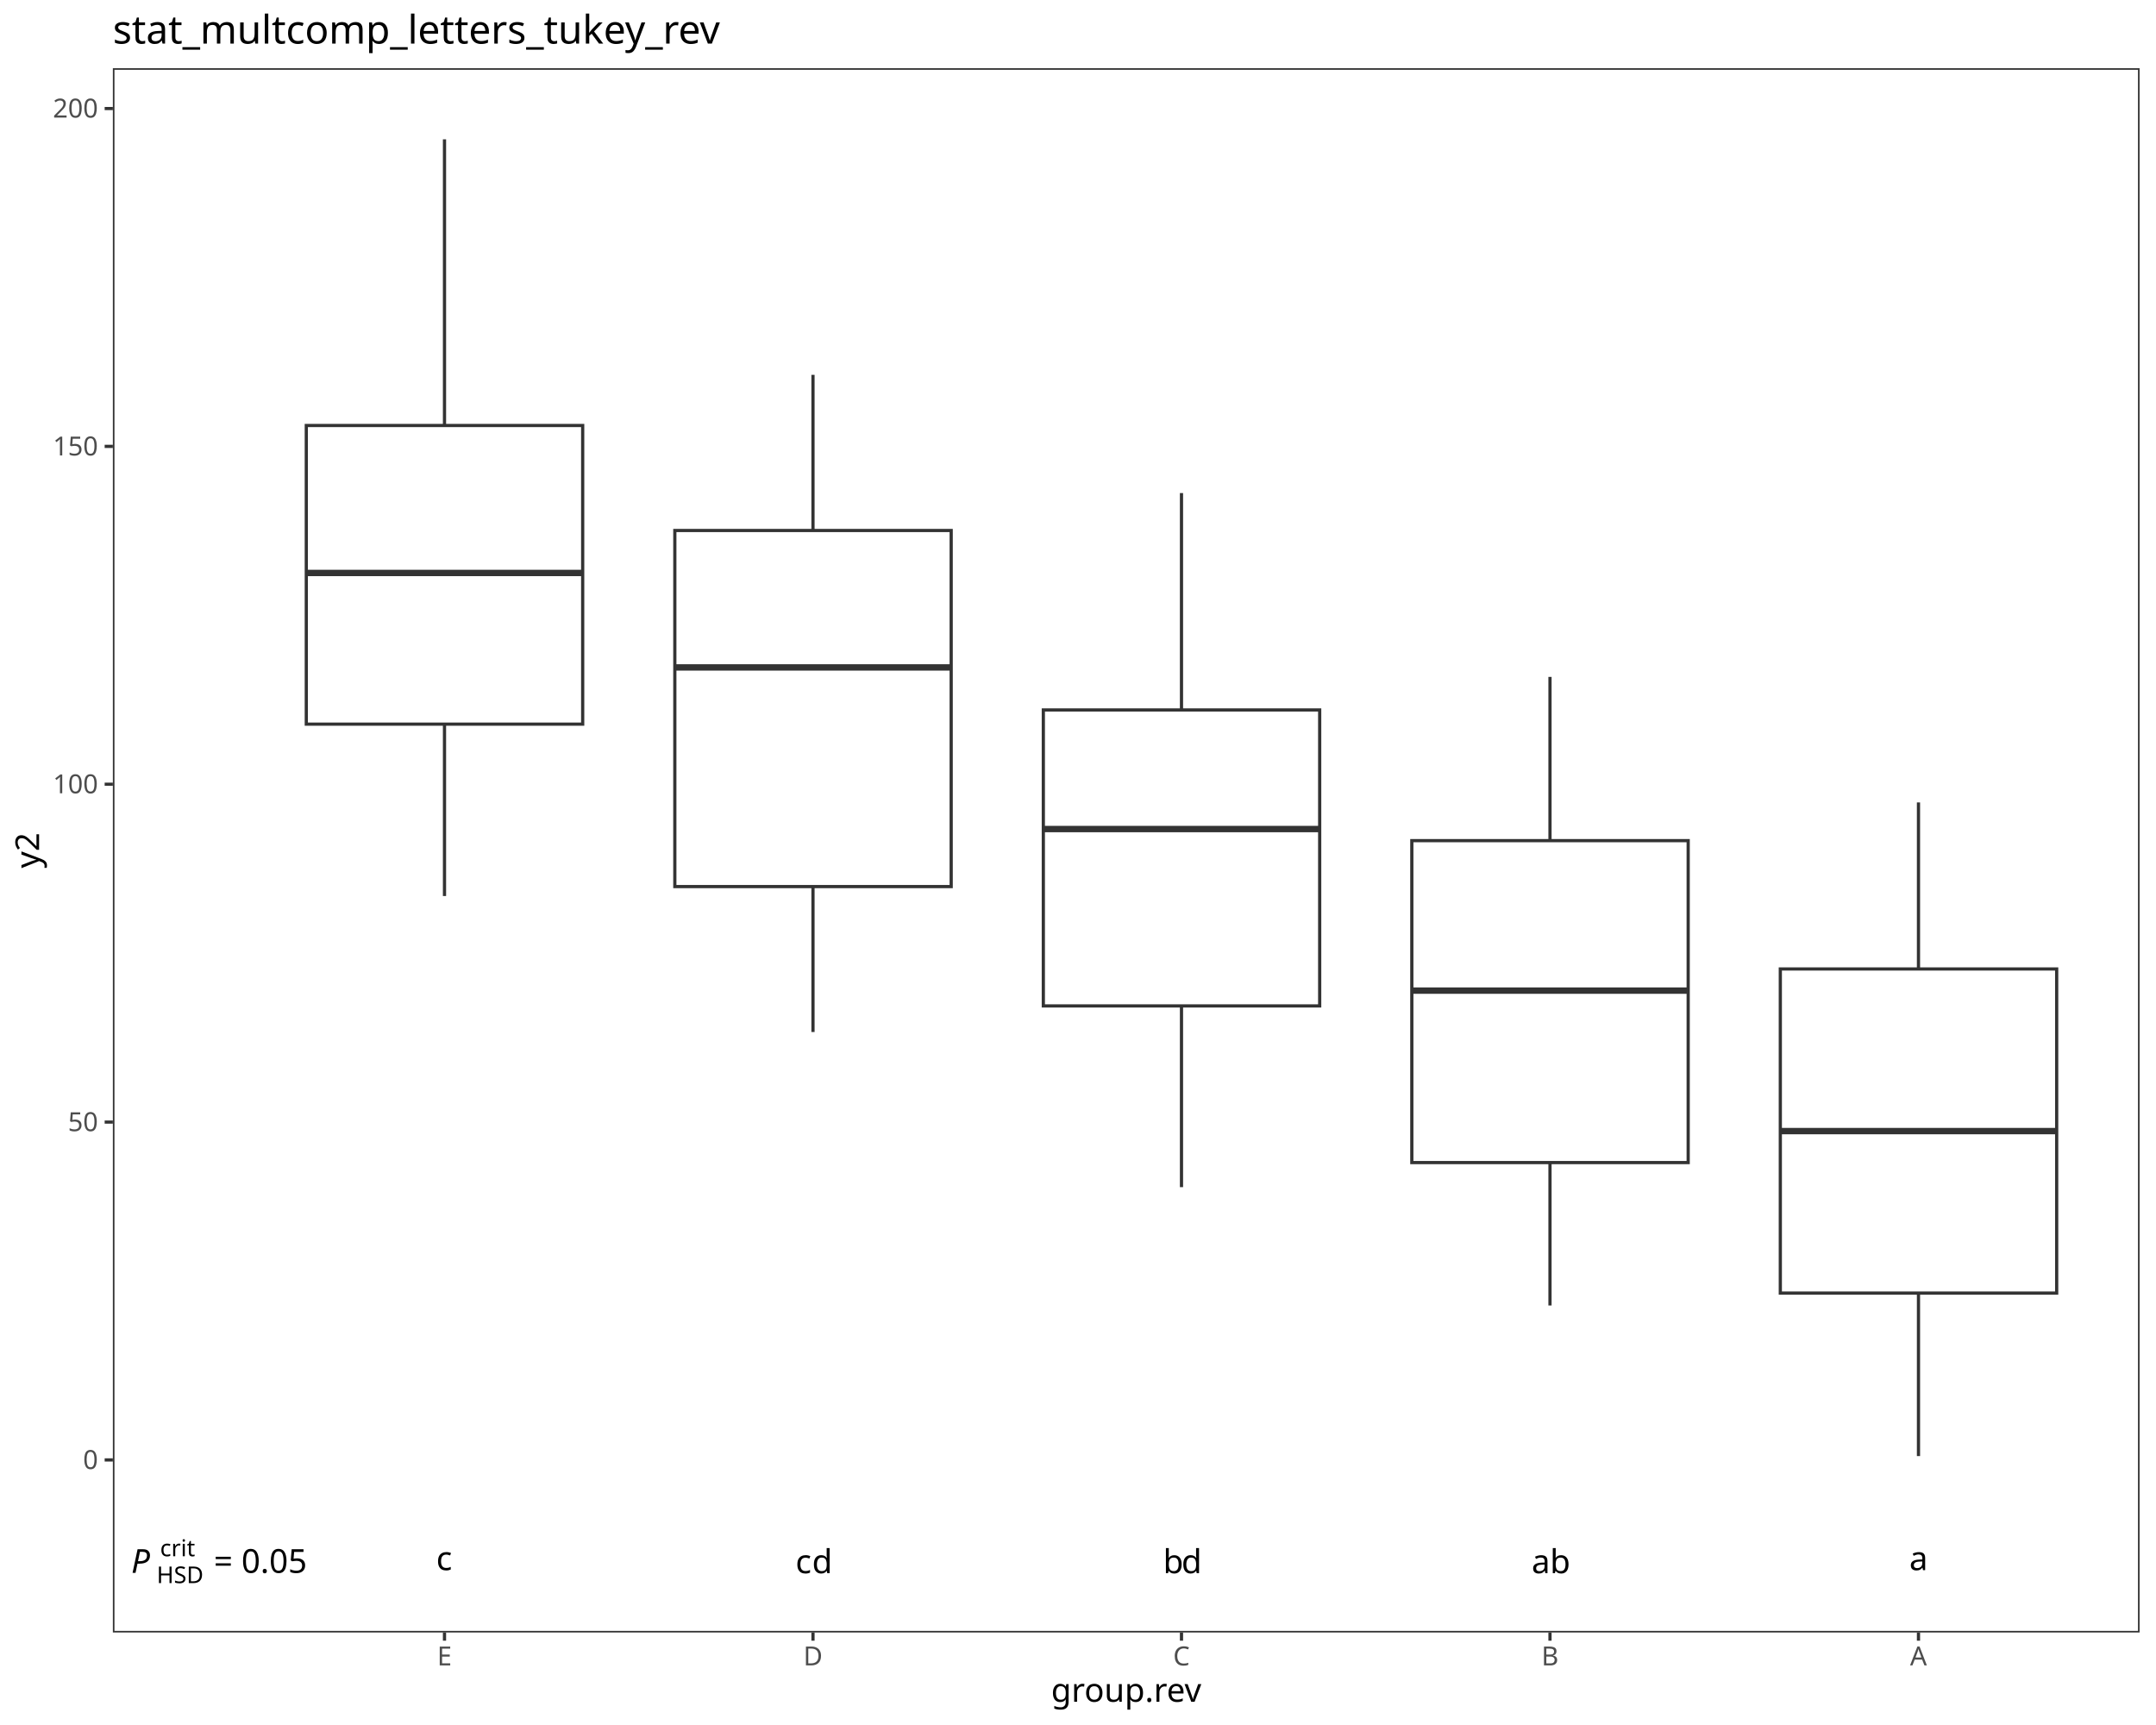
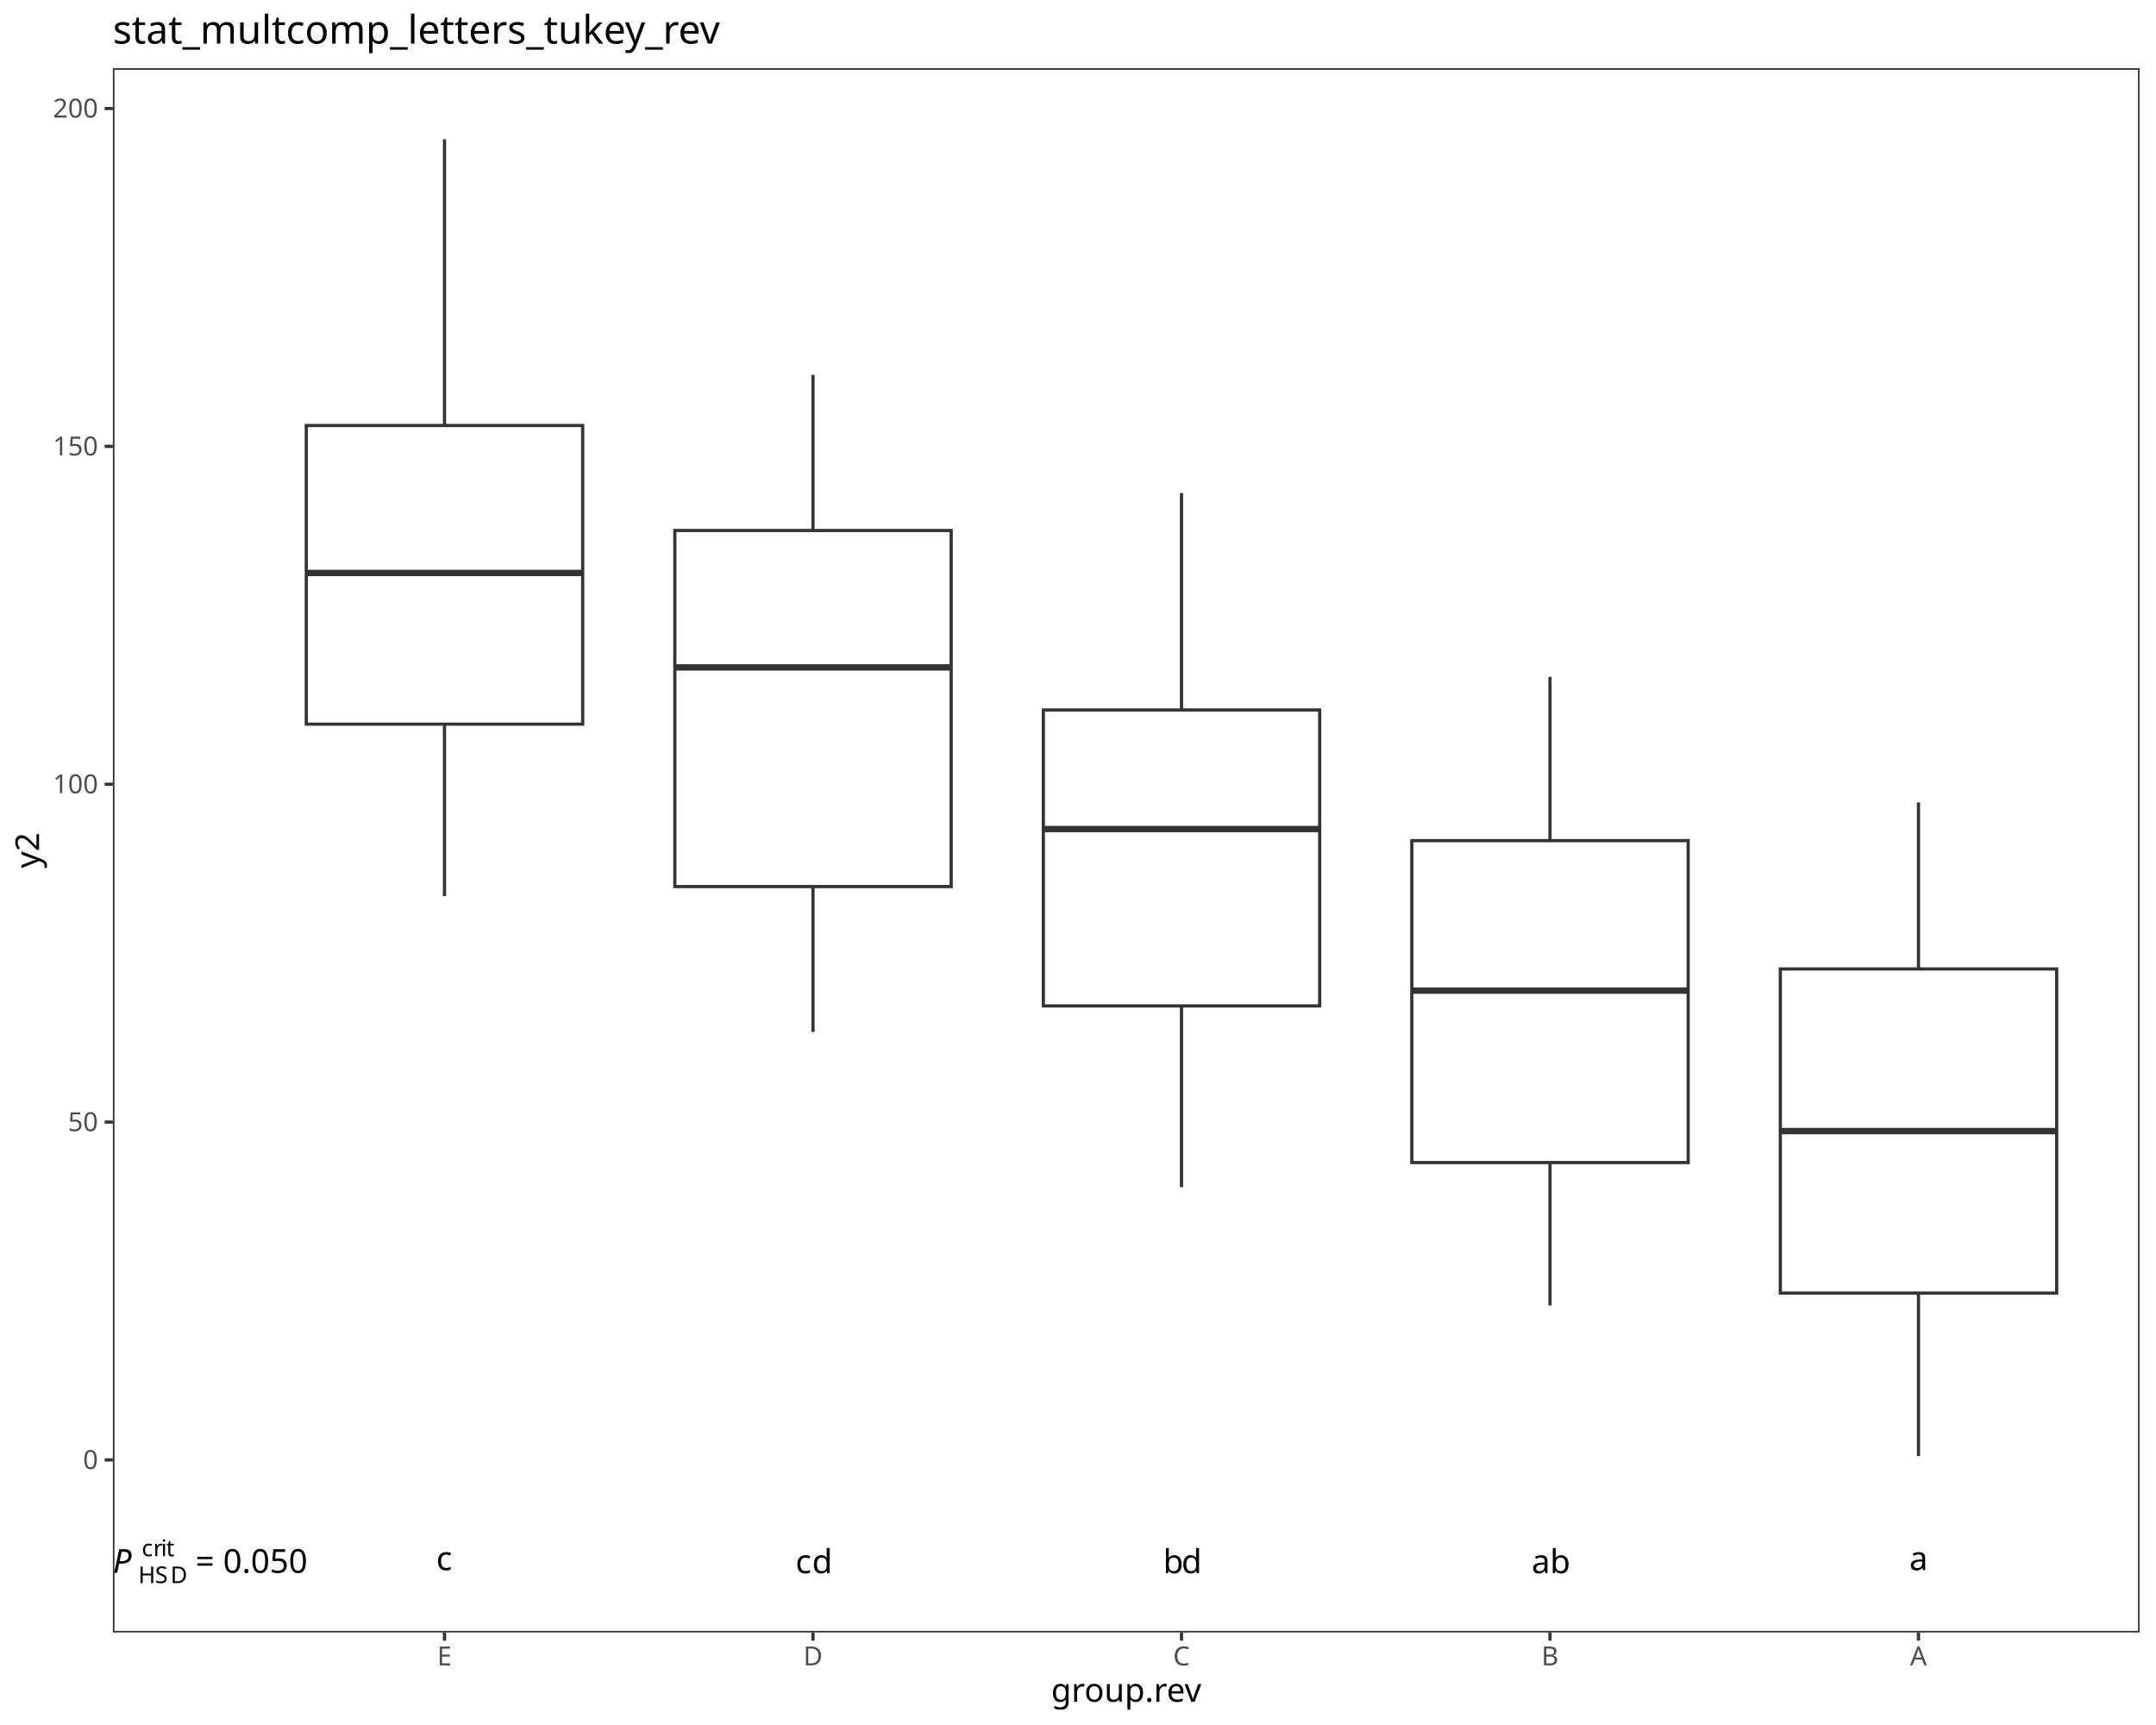
<svg xmlns="http://www.w3.org/2000/svg" class="svglite" data-engine-version="2.0" width="720.00pt" height="576.00pt" viewBox="0 0 720.00 576.00">
  <defs>
    <style type="text/css">
    .svglite line, .svglite polyline, .svglite polygon, .svglite path, .svglite rect, .svglite circle {
      fill: none;
      stroke: #000000;
      stroke-linecap: round;
      stroke-linejoin: round;
      stroke-miterlimit: 10.00;
    }
  </style>
  </defs>
  <rect width="100%" height="100%" style="stroke: none; fill: #FFFFFF;" />
  <defs>
    <clipPath id="cpMC4wMHw3MjAuMDB8MC4wMHw1NzYuMDA=">
      <rect x="0.00" y="0.00" width="720.00" height="576.00" />
    </clipPath>
  </defs>
  <g clip-path="url(#cpMC4wMHw3MjAuMDB8MC4wMHw1NzYuMDA=)">
    <rect x="0.00" y="0.00" width="720.00" height="576.00" style="stroke-width: 1.07; stroke: #FFFFFF; fill: #FFFFFF;" />
  </g>
  <defs>
    <clipPath id="cpMzcuNjl8NzE0LjUyfDIyLjc4fDU0NS4xMQ==">
      <rect x="37.69" y="22.78" width="676.83" height="522.33" />
    </clipPath>
  </defs>
  <g clip-path="url(#cpMzcuNjl8NzE0LjUyfDIyLjc4fDU0NS4xMQ==)">
    <rect x="37.69" y="22.78" width="676.83" height="522.33" style="stroke-width: 1.07; stroke: none; fill: #FFFFFF;" />
    <line x1="148.44" y1="142.08" x2="148.44" y2="46.53" style="stroke-width: 1.07; stroke: #333333; stroke-linecap: butt;" />
    <line x1="148.44" y1="241.80" x2="148.44" y2="299.20" style="stroke-width: 1.07; stroke: #333333; stroke-linecap: butt;" />
    <polygon points="102.29,142.08 102.29,241.80 194.59,241.80 194.59,142.08 102.29,142.08 " style="stroke-width: 1.07; stroke: #333333; stroke-linecap: butt; stroke-linejoin: miter; fill: #FFFFFF;" />
    <line x1="102.29" y1="191.32" x2="194.59" y2="191.32" style="stroke-width: 2.13; stroke: #333333; stroke-linecap: butt; stroke-linejoin: miter;" />
    <line x1="271.50" y1="177.14" x2="271.50" y2="125.16" style="stroke-width: 1.07; stroke: #333333; stroke-linecap: butt;" />
    <line x1="271.50" y1="296.04" x2="271.50" y2="344.61" style="stroke-width: 1.07; stroke: #333333; stroke-linecap: butt;" />
    <polygon points="225.36,177.14 225.36,296.04 317.65,296.04 317.65,177.14 225.36,177.14 " style="stroke-width: 1.07; stroke: #333333; stroke-linecap: butt; stroke-linejoin: miter; fill: #FFFFFF;" />
    <line x1="225.36" y1="222.86" x2="317.65" y2="222.86" style="stroke-width: 2.13; stroke: #333333; stroke-linecap: butt; stroke-linejoin: miter;" />
    <line x1="394.56" y1="237.06" x2="394.56" y2="164.64" style="stroke-width: 1.07; stroke: #333333; stroke-linecap: butt;" />
    <line x1="394.56" y1="335.89" x2="394.56" y2="396.40" style="stroke-width: 1.07; stroke: #333333; stroke-linecap: butt;" />
    <polygon points="348.42,237.06 348.42,335.89 440.71,335.89 440.71,237.06 348.42,237.06 " style="stroke-width: 1.07; stroke: #333333; stroke-linecap: butt; stroke-linejoin: miter; fill: #FFFFFF;" />
    <line x1="348.42" y1="276.83" x2="440.71" y2="276.83" style="stroke-width: 2.13; stroke: #333333; stroke-linecap: butt; stroke-linejoin: miter;" />
    <line x1="517.62" y1="280.70" x2="517.62" y2="226.02" style="stroke-width: 1.07; stroke: #333333; stroke-linecap: butt;" />
    <line x1="517.62" y1="388.20" x2="517.62" y2="435.91" style="stroke-width: 1.07; stroke: #333333; stroke-linecap: butt;" />
    <polygon points="471.48,280.70 471.48,388.20 563.77,388.20 563.77,280.70 471.48,280.70 " style="stroke-width: 1.07; stroke: #333333; stroke-linecap: butt; stroke-linejoin: miter; fill: #FFFFFF;" />
    <line x1="471.48" y1="330.78" x2="563.77" y2="330.78" style="stroke-width: 2.13; stroke: #333333; stroke-linecap: butt; stroke-linejoin: miter;" />
    <line x1="640.68" y1="323.55" x2="640.68" y2="267.93" style="stroke-width: 1.07; stroke: #333333; stroke-linecap: butt;" />
    <line x1="640.68" y1="431.78" x2="640.68" y2="486.20" style="stroke-width: 1.07; stroke: #333333; stroke-linecap: butt;" />
    <polygon points="594.54,323.55 594.54,431.78 686.83,431.78 686.83,323.55 594.54,323.55 " style="stroke-width: 1.07; stroke: #333333; stroke-linecap: butt; stroke-linejoin: miter; fill: #FFFFFF;" />
    <line x1="594.54" y1="377.69" x2="686.83" y2="377.69" style="stroke-width: 2.13; stroke: #333333; stroke-linecap: butt; stroke-linejoin: miter;" />
-     <text x="37.69" y="525.20" style="font-size: 11.04px; font-family: sans;" textLength="6.13px" lengthAdjust="spacingAndGlyphs">  </text>
-     <text x="43.82" y="525.20" style="font-size: 11.04px; font-style: italic; font-family: sans;" textLength="7.37px" lengthAdjust="spacingAndGlyphs">P</text>
-     <text x="52.33" y="528.62" style="font-size: 7.73px; font-family: sans;" textLength="16.32px" lengthAdjust="spacingAndGlyphs">HSD</text>
-     <text x="53.47" y="519.65" style="font-size: 7.73px; font-family: sans;" textLength="10.30px" lengthAdjust="spacingAndGlyphs">crit</text>
-     <text x="68.65" y="525.20" style="font-size: 11.04px; font-family: sans;" textLength="2.76px" lengthAdjust="spacingAndGlyphs"> </text>
-     <text x="71.41" y="525.20" style="font-size: 11.04px; font-family: sans;" textLength="6.45px" lengthAdjust="spacingAndGlyphs">=</text>
-     <text x="77.86" y="525.20" style="font-size: 11.04px; font-family: sans;" textLength="2.76px" lengthAdjust="spacingAndGlyphs"> </text>
-     <text x="80.62" y="525.20" style="font-size: 11.04px; font-family: sans;" textLength="21.49px" lengthAdjust="spacingAndGlyphs">0.05</text>
+     <text x="37.69" y="525.20" style="font-size: 11.04px; font-style: italic; font-family: sans;" textLength="7.37px" lengthAdjust="spacingAndGlyphs">P</text>
+     <text x="46.19" y="528.62" style="font-size: 7.73px; font-family: sans;" textLength="5.58px" lengthAdjust="spacingAndGlyphs">H</text>
+     <text x="51.78" y="528.62" style="font-size: 7.73px; font-family: sans;" textLength="5.16px" lengthAdjust="spacingAndGlyphs">S</text>
+     <text x="56.93" y="528.62" style="font-size: 7.73px; font-family: sans;" textLength="5.58px" lengthAdjust="spacingAndGlyphs">D</text>
+     <text x="47.33" y="519.65" style="font-size: 7.73px; font-family: sans;" textLength="3.87px" lengthAdjust="spacingAndGlyphs">c</text>
+     <text x="51.20" y="519.65" style="font-size: 7.73px; font-family: sans;" textLength="2.57px" lengthAdjust="spacingAndGlyphs">r</text>
+     <text x="53.77" y="519.65" style="font-size: 7.73px; font-family: sans;" textLength="1.72px" lengthAdjust="spacingAndGlyphs">i</text>
+     <text x="55.49" y="519.65" style="font-size: 7.73px; font-family: sans;" textLength="2.15px" lengthAdjust="spacingAndGlyphs">t</text>
+     <text x="62.51" y="525.20" style="font-size: 11.04px; font-family: sans;" textLength="2.76px" lengthAdjust="spacingAndGlyphs"> </text>
+     <text x="65.28" y="525.20" style="font-size: 11.04px; font-family: sans;" textLength="6.45px" lengthAdjust="spacingAndGlyphs">=</text>
+     <text x="71.73" y="525.20" style="font-size: 11.04px; font-family: sans;" textLength="2.76px" lengthAdjust="spacingAndGlyphs"> </text>
+     <text x="74.49" y="525.20" style="font-size: 11.04px; font-family: sans;" textLength="27.63px" lengthAdjust="spacingAndGlyphs">0.050</text>
    <text x="145.68" y="524.29" style="font-size: 11.04px; font-family: sans;" textLength="5.52px" lengthAdjust="spacingAndGlyphs">c</text>
    <text x="265.67" y="525.32" style="font-size: 11.04px; font-family: sans;" textLength="5.52px" lengthAdjust="spacingAndGlyphs">c</text>
    <text x="271.19" y="525.32" style="font-size: 11.04px; font-family: sans;" textLength="6.14px" lengthAdjust="spacingAndGlyphs">d</text>
    <text x="388.42" y="525.32" style="font-size: 11.04px; font-family: sans;" textLength="6.14px" lengthAdjust="spacingAndGlyphs">b</text>
    <text x="394.56" y="525.32" style="font-size: 11.04px; font-family: sans;" textLength="6.14px" lengthAdjust="spacingAndGlyphs">d</text>
    <text x="511.48" y="525.32" style="font-size: 11.04px; font-family: sans;" textLength="6.14px" lengthAdjust="spacingAndGlyphs">a</text>
    <text x="517.62" y="525.32" style="font-size: 11.04px; font-family: sans;" textLength="6.14px" lengthAdjust="spacingAndGlyphs">b</text>
    <text x="637.61" y="524.29" style="font-size: 11.04px; font-family: sans;" textLength="6.14px" lengthAdjust="spacingAndGlyphs">a</text>
    <rect x="37.69" y="22.78" width="676.83" height="522.33" style="stroke-width: 1.07; stroke: #333333;" />
  </g>
  <g clip-path="url(#cpMC4wMHw3MjAuMDB8MC4wMHw1NzYuMDA=)">
    <text x="32.76" y="490.52" text-anchor="end" style="font-size: 8.80px; fill: #4D4D4D; font-family: sans;" textLength="4.89px" lengthAdjust="spacingAndGlyphs">0</text>
    <text x="32.76" y="377.70" text-anchor="end" style="font-size: 8.80px; fill: #4D4D4D; font-family: sans;" textLength="9.79px" lengthAdjust="spacingAndGlyphs">50</text>
    <text x="32.76" y="264.89" text-anchor="end" style="font-size: 8.80px; fill: #4D4D4D; font-family: sans;" textLength="14.68px" lengthAdjust="spacingAndGlyphs">100</text>
    <text x="32.76" y="152.08" text-anchor="end" style="font-size: 8.80px; fill: #4D4D4D; font-family: sans;" textLength="14.68px" lengthAdjust="spacingAndGlyphs">150</text>
    <text x="32.76" y="39.26" text-anchor="end" style="font-size: 8.80px; fill: #4D4D4D; font-family: sans;" textLength="14.68px" lengthAdjust="spacingAndGlyphs">200</text>
    <polyline points="34.95,487.49 37.69,487.49 " style="stroke-width: 1.07; stroke: #333333; stroke-linecap: butt;" />
    <polyline points="34.95,374.68 37.69,374.68 " style="stroke-width: 1.07; stroke: #333333; stroke-linecap: butt;" />
    <polyline points="34.95,261.86 37.69,261.86 " style="stroke-width: 1.07; stroke: #333333; stroke-linecap: butt;" />
    <polyline points="34.95,149.05 37.69,149.05 " style="stroke-width: 1.07; stroke: #333333; stroke-linecap: butt;" />
    <polyline points="34.95,36.24 37.69,36.24 " style="stroke-width: 1.07; stroke: #333333; stroke-linecap: butt;" />
    <polyline points="148.44,547.85 148.44,545.11 " style="stroke-width: 1.07; stroke: #333333; stroke-linecap: butt;" />
    <polyline points="271.50,547.85 271.50,545.11 " style="stroke-width: 1.07; stroke: #333333; stroke-linecap: butt;" />
    <polyline points="394.56,547.85 394.56,545.11 " style="stroke-width: 1.07; stroke: #333333; stroke-linecap: butt;" />
    <polyline points="517.62,547.85 517.62,545.11 " style="stroke-width: 1.07; stroke: #333333; stroke-linecap: butt;" />
    <polyline points="640.68,547.85 640.68,545.11 " style="stroke-width: 1.07; stroke: #333333; stroke-linecap: butt;" />
    <text x="148.44" y="556.10" text-anchor="middle" style="font-size: 8.80px; fill: #4D4D4D; font-family: sans;" textLength="5.87px" lengthAdjust="spacingAndGlyphs">E</text>
    <text x="271.50" y="556.10" text-anchor="middle" style="font-size: 8.80px; fill: #4D4D4D; font-family: sans;" textLength="6.36px" lengthAdjust="spacingAndGlyphs">D</text>
    <text x="394.56" y="556.10" text-anchor="middle" style="font-size: 8.80px; fill: #4D4D4D; font-family: sans;" textLength="6.36px" lengthAdjust="spacingAndGlyphs">C</text>
    <text x="517.62" y="556.10" text-anchor="middle" style="font-size: 8.80px; fill: #4D4D4D; font-family: sans;" textLength="5.87px" lengthAdjust="spacingAndGlyphs">B</text>
    <text x="640.68" y="556.10" text-anchor="middle" style="font-size: 8.80px; fill: #4D4D4D; font-family: sans;" textLength="5.87px" lengthAdjust="spacingAndGlyphs">A</text>
    <text x="376.10" y="568.24" text-anchor="middle" style="font-size: 11.00px; font-family: sans;" textLength="46.48px" lengthAdjust="spacingAndGlyphs">group.rev</text>
    <text transform="translate(13.05,283.95) rotate(-90)" text-anchor="middle" style="font-size: 11.00px; font-family: sans;" textLength="11.62px" lengthAdjust="spacingAndGlyphs">y2</text>
    <text x="37.69" y="14.56" style="font-size: 13.20px; font-family: sans;" textLength="193.73px" lengthAdjust="spacingAndGlyphs">stat_multcomp_letters_tukey_rev</text>
  </g>
</svg>
